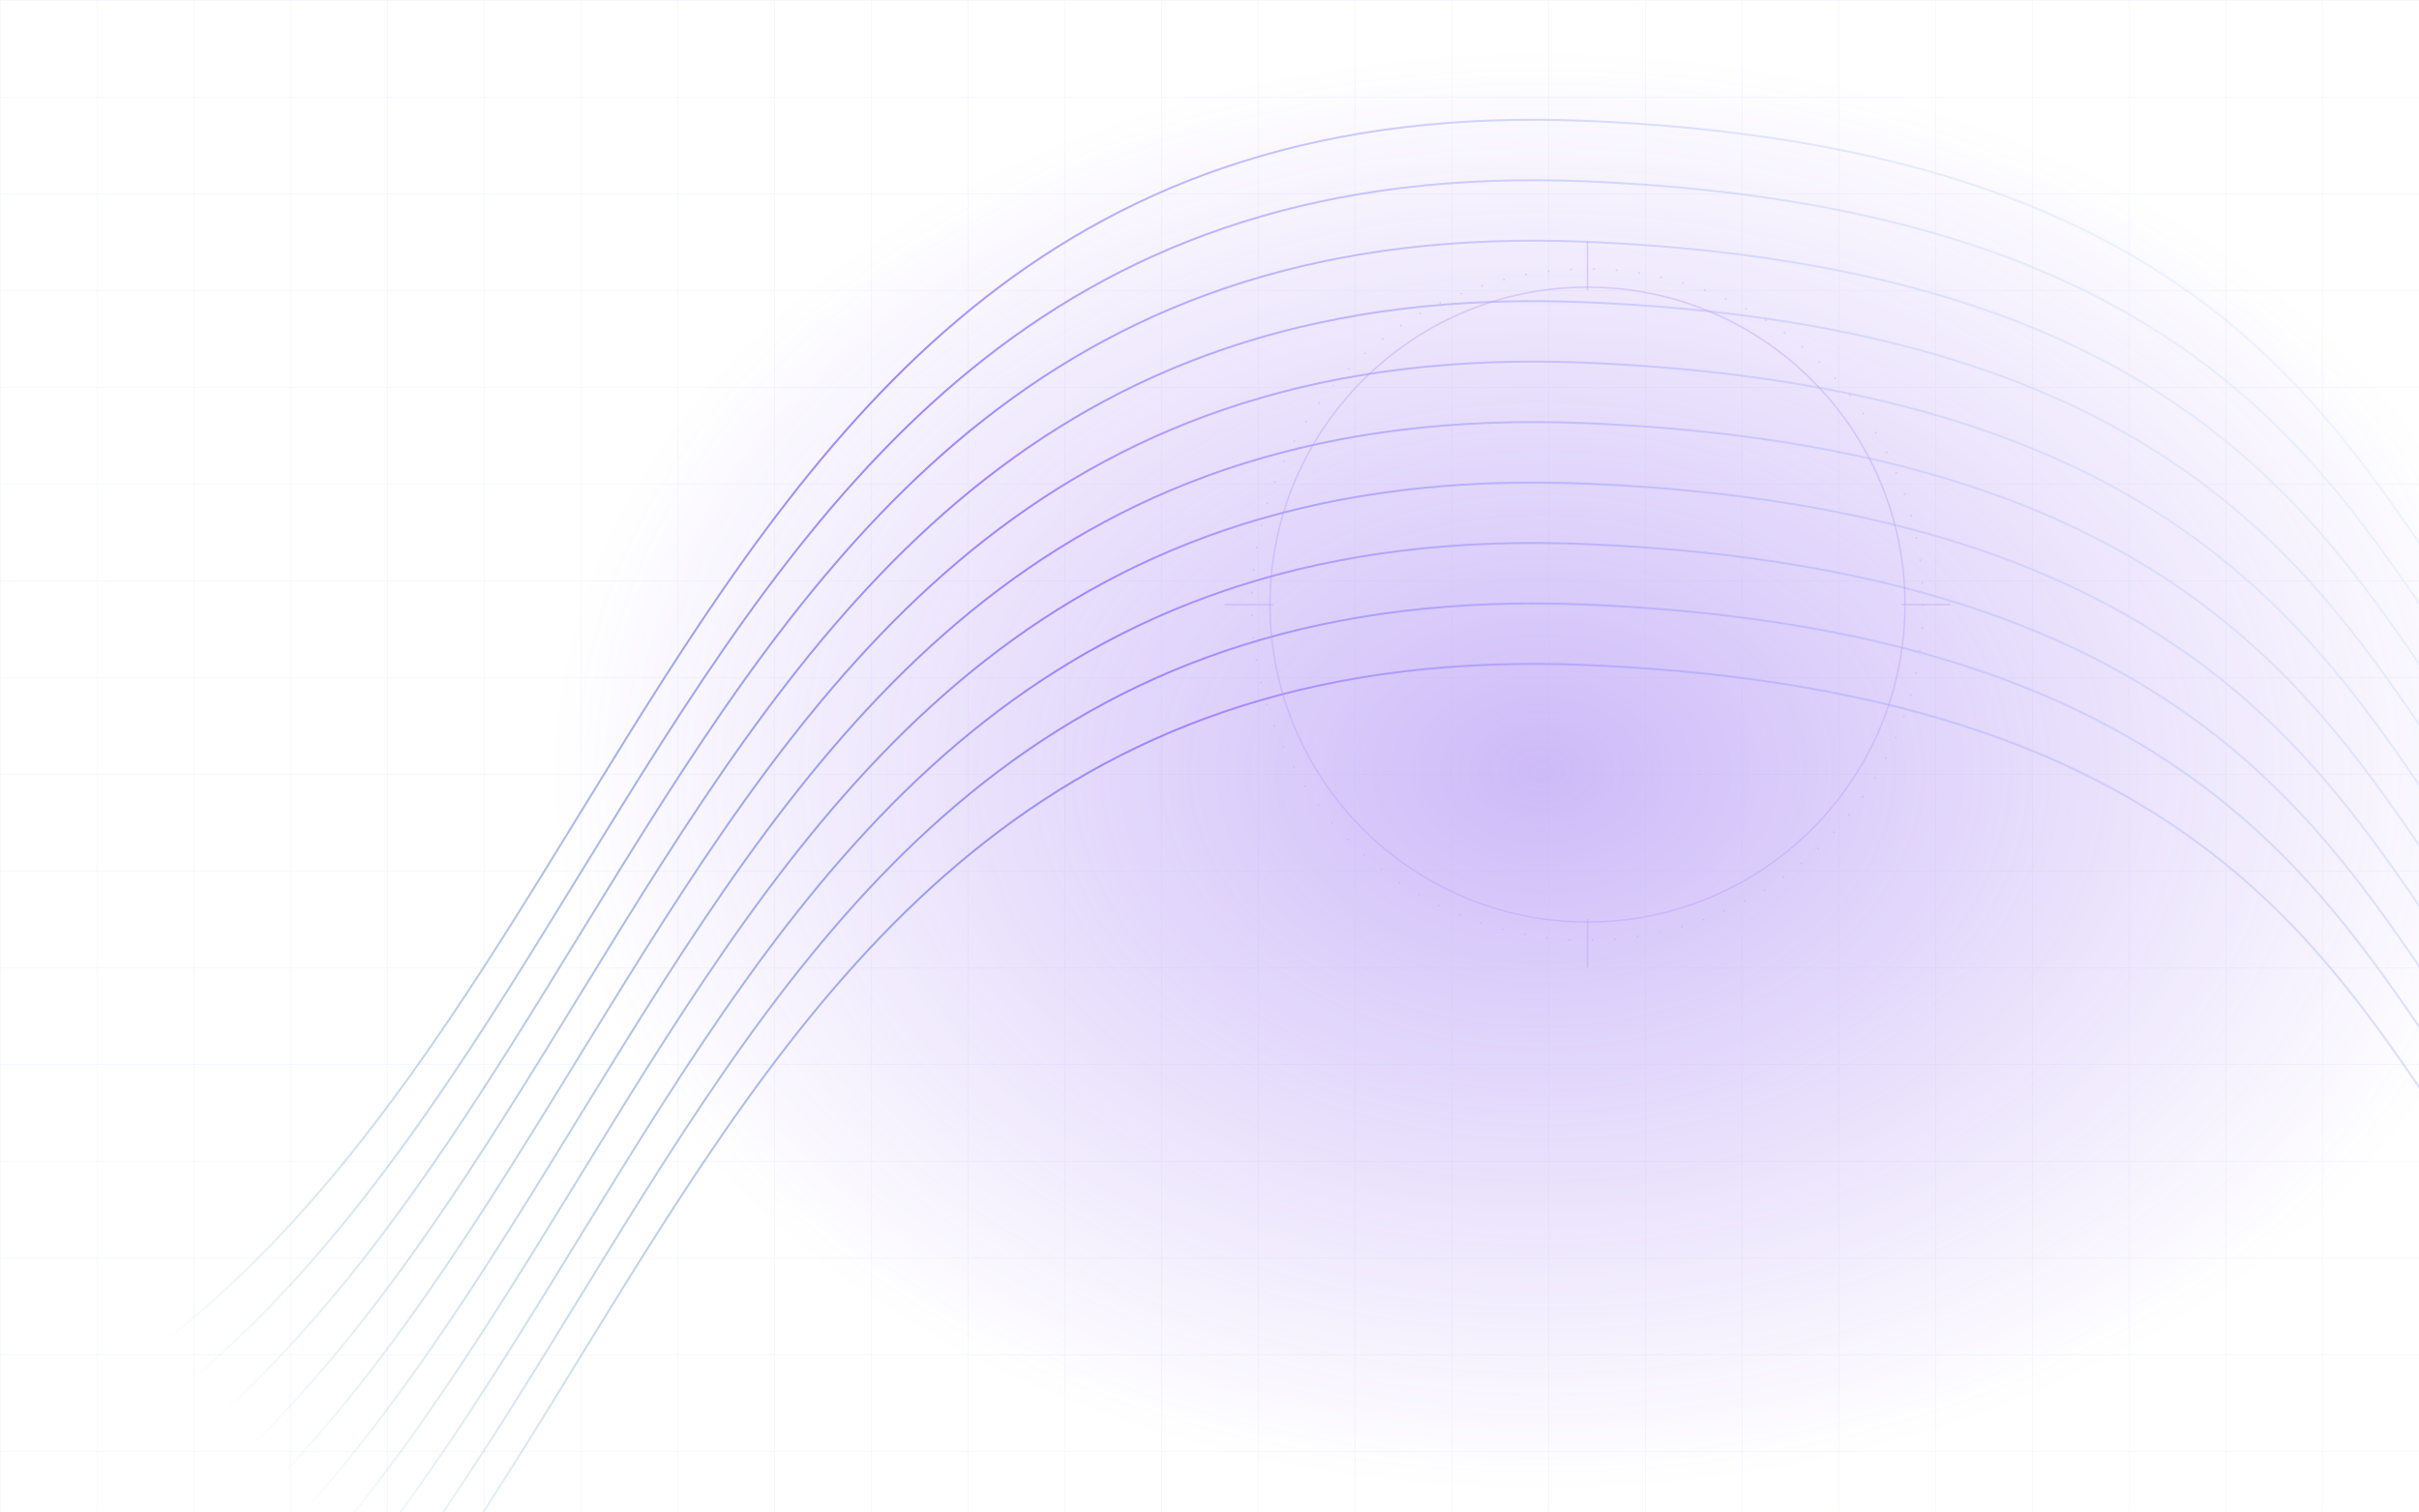
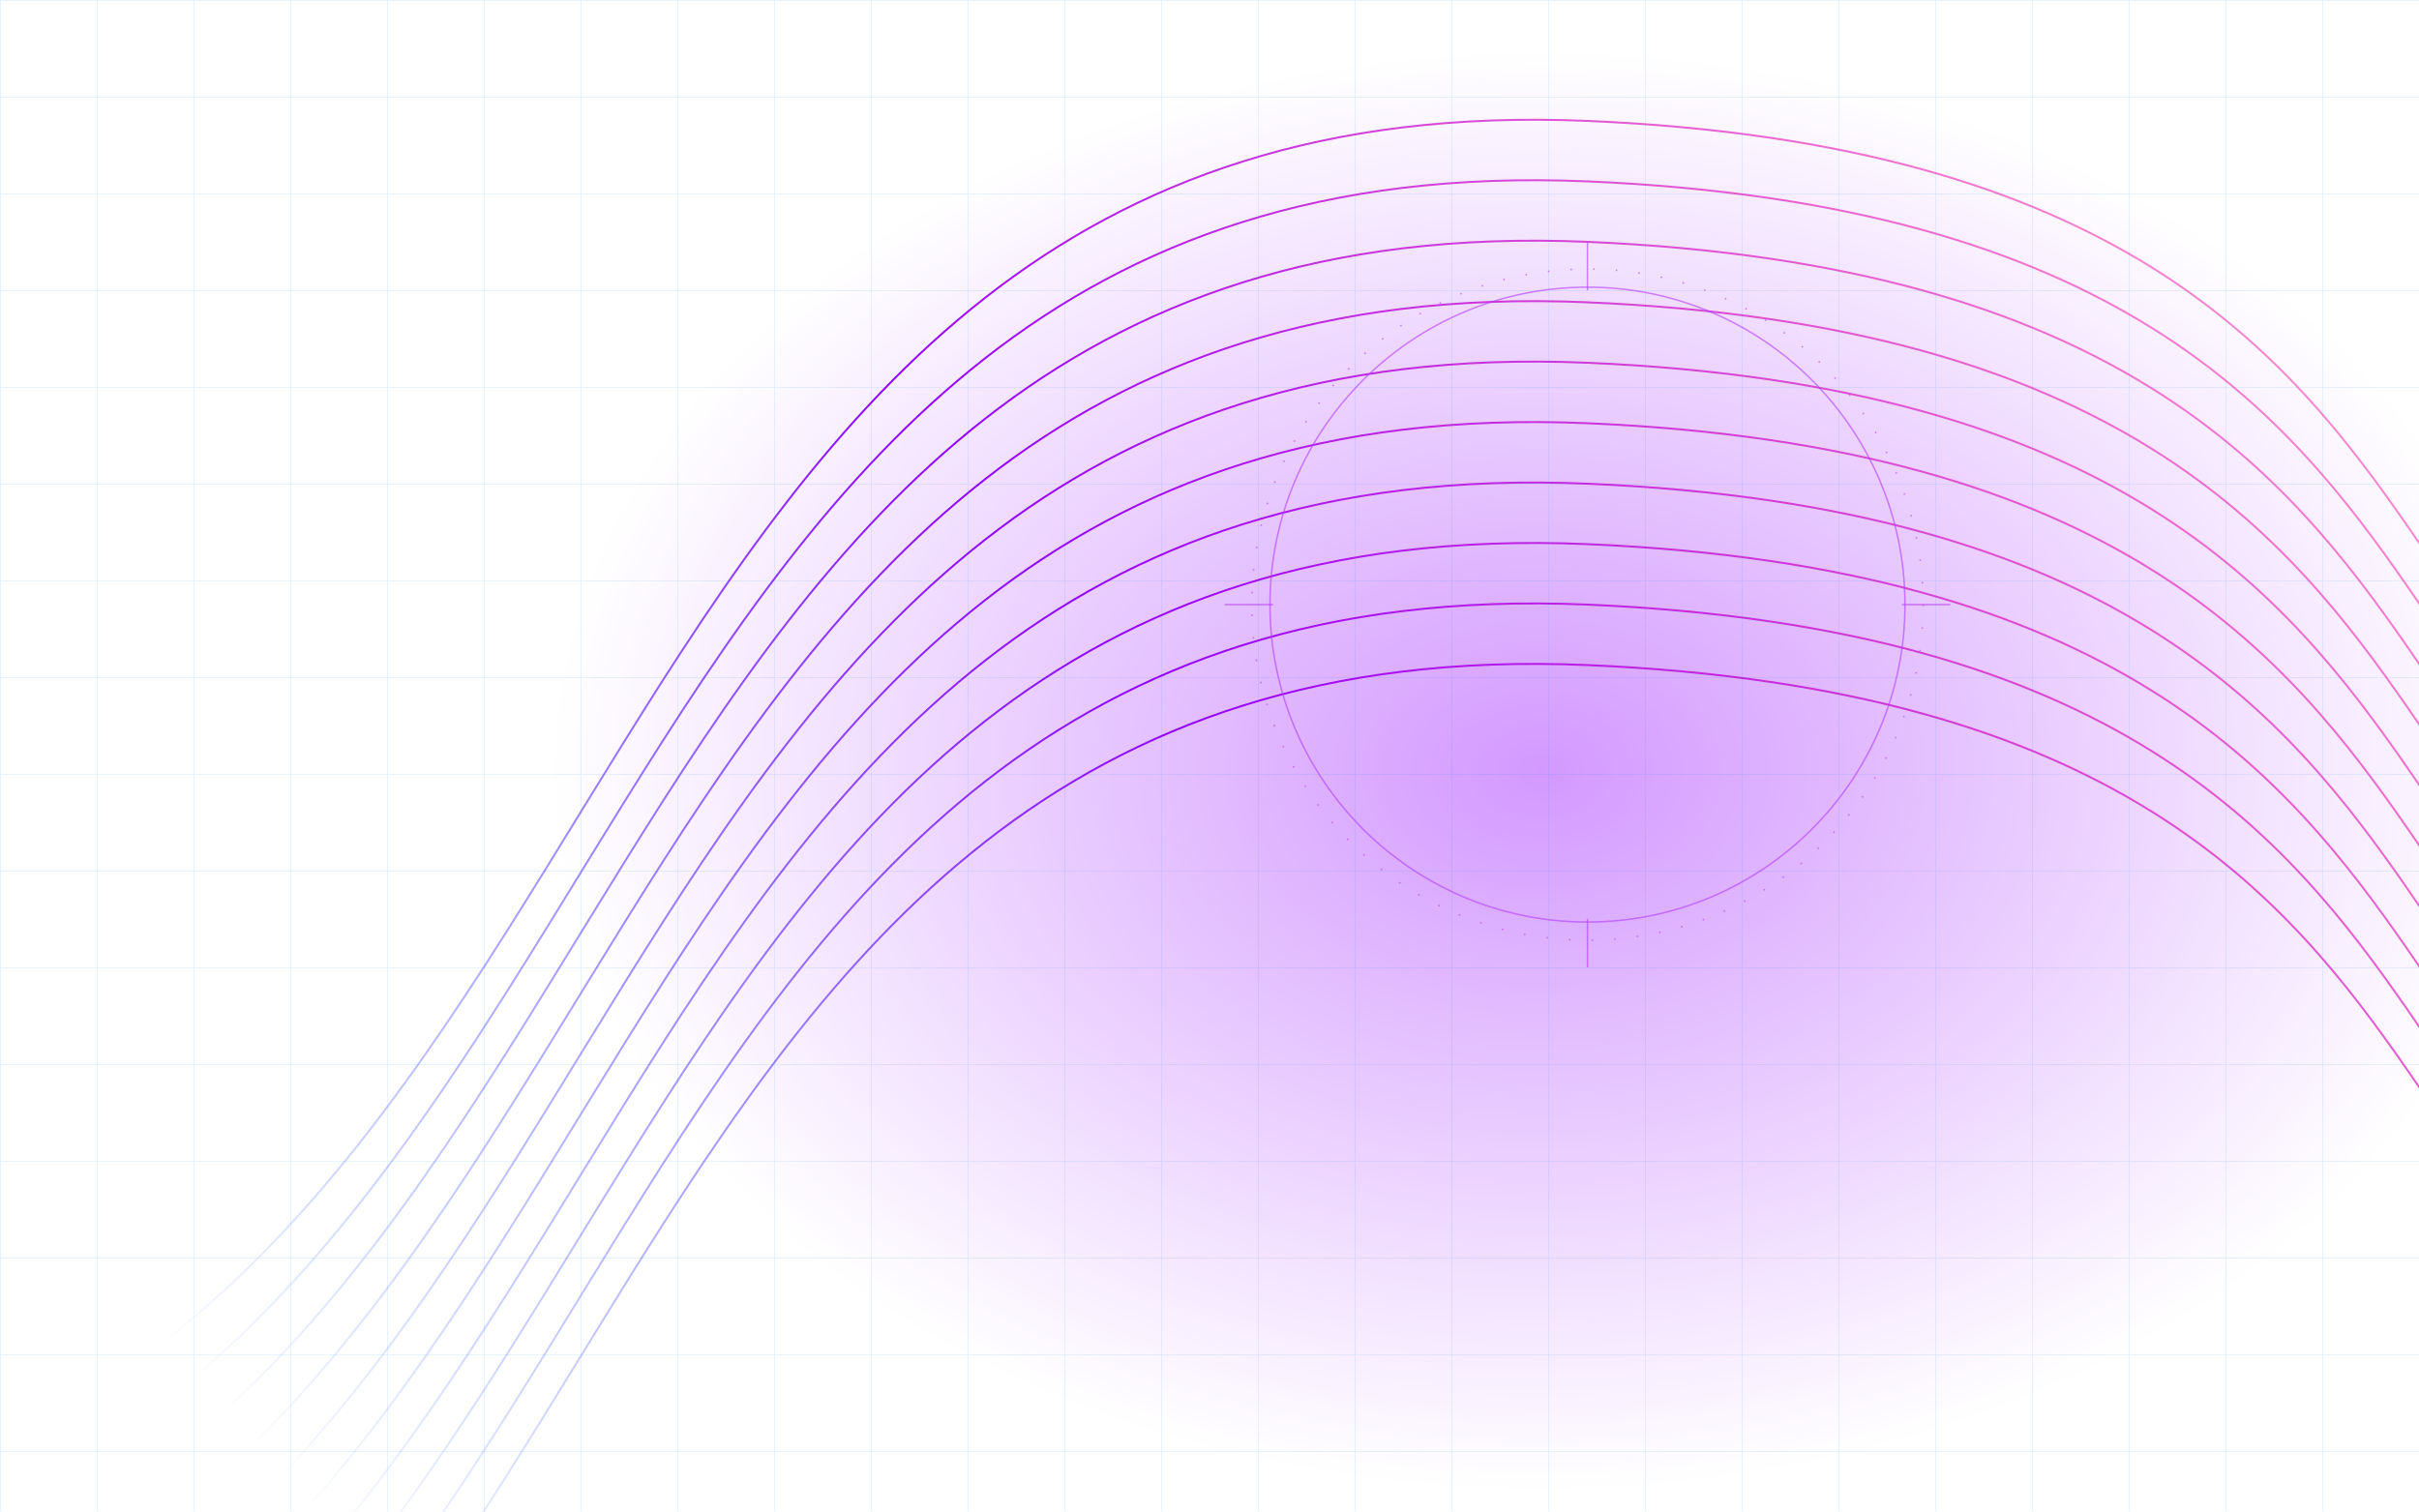
<svg xmlns="http://www.w3.org/2000/svg" viewBox="0 0 1600 1000" fill="none">
  <defs>
    <linearGradient id="line" x1="200" y1="1000" x2="1400" y2="0" gradientUnits="userSpaceOnUse">
-       <stop stop-color="#237cac" stop-opacity="0" />
-       <stop offset=".5" stop-color="#9e85ff" />
-       <stop offset="1" stop-color="#c8e7ff" stop-opacity=".2" />
+       <stop stop-color="#0052ff" stop-opacity="0" />
+       <stop offset=".5" stop-color="#9200ff" />
+       <stop offset="1" stop-color="#ff008c" stop-opacity=".4" />
    </linearGradient>
    <radialGradient id="halo">
-       <stop stop-color="#8253ee" stop-opacity=".4" />
-       <stop offset="1" stop-color="#8253ee" stop-opacity="0" />
+       <stop stop-color="#9200ff" stop-opacity=".4" />
+       <stop offset="1" stop-color="#9200ff" stop-opacity="0" />
    </radialGradient>
    <pattern id="grid" width="64" height="64" patternUnits="userSpaceOnUse">
-       <path d="M64 0H0V64" stroke="#a0b7ff" stroke-opacity=".12" />
+       <path d="M64 0H0V64" stroke="#008cff" stroke-opacity=".12" />
    </pattern>
  </defs>
  <ellipse cx="1020" cy="510" rx="660" ry="480" fill="url(#halo)" />
  <path fill="url(#grid)" d="M0 0h1600v1000H0z" />
  <g stroke="url(#line)" stroke-width="1.3">
    <path d="M-150 1000C450 900 350 50 1050 80s450 550 900 420" />
    <path d="M-150 1040C450 940 350 90 1050 120s450 550 900 420" />
    <path d="M-150 1080C450 980 350 130 1050 160s450 550 900 420" />
    <path d="M-150 1120C450 1020 350 170 1050 200s450 550 900 420" />
    <path d="M-150 1160C450 1060 350 210 1050 240s450 550 900 420" />
    <path d="M-150 1200C450 1100 350 250 1050 280s450 550 900 420" />
    <path d="M-150 1240C450 1140 350 290 1050 320s450 550 900 420" />
    <path d="M-150 1280C450 1180 350 330 1050 360s450 550 900 420" />
    <path d="M-150 1320C450 1220 350 370 1050 400s450 550 900 420" />
    <path d="M-150 1360C450 1260 350 410 1050 440s450 550 900 420" />
  </g>
-   <g stroke="#bca1ff" stroke-opacity=".45">
+   <g stroke="#b33dff" stroke-opacity=".6">
    <circle cx="1050" cy="400" r="210" />
    <circle cx="1050" cy="400" r="222" stroke-dasharray="1 14" />
    <path d="M1050 160v32m0 416v32M810 400h32m416 0h32" />
  </g>
</svg>
